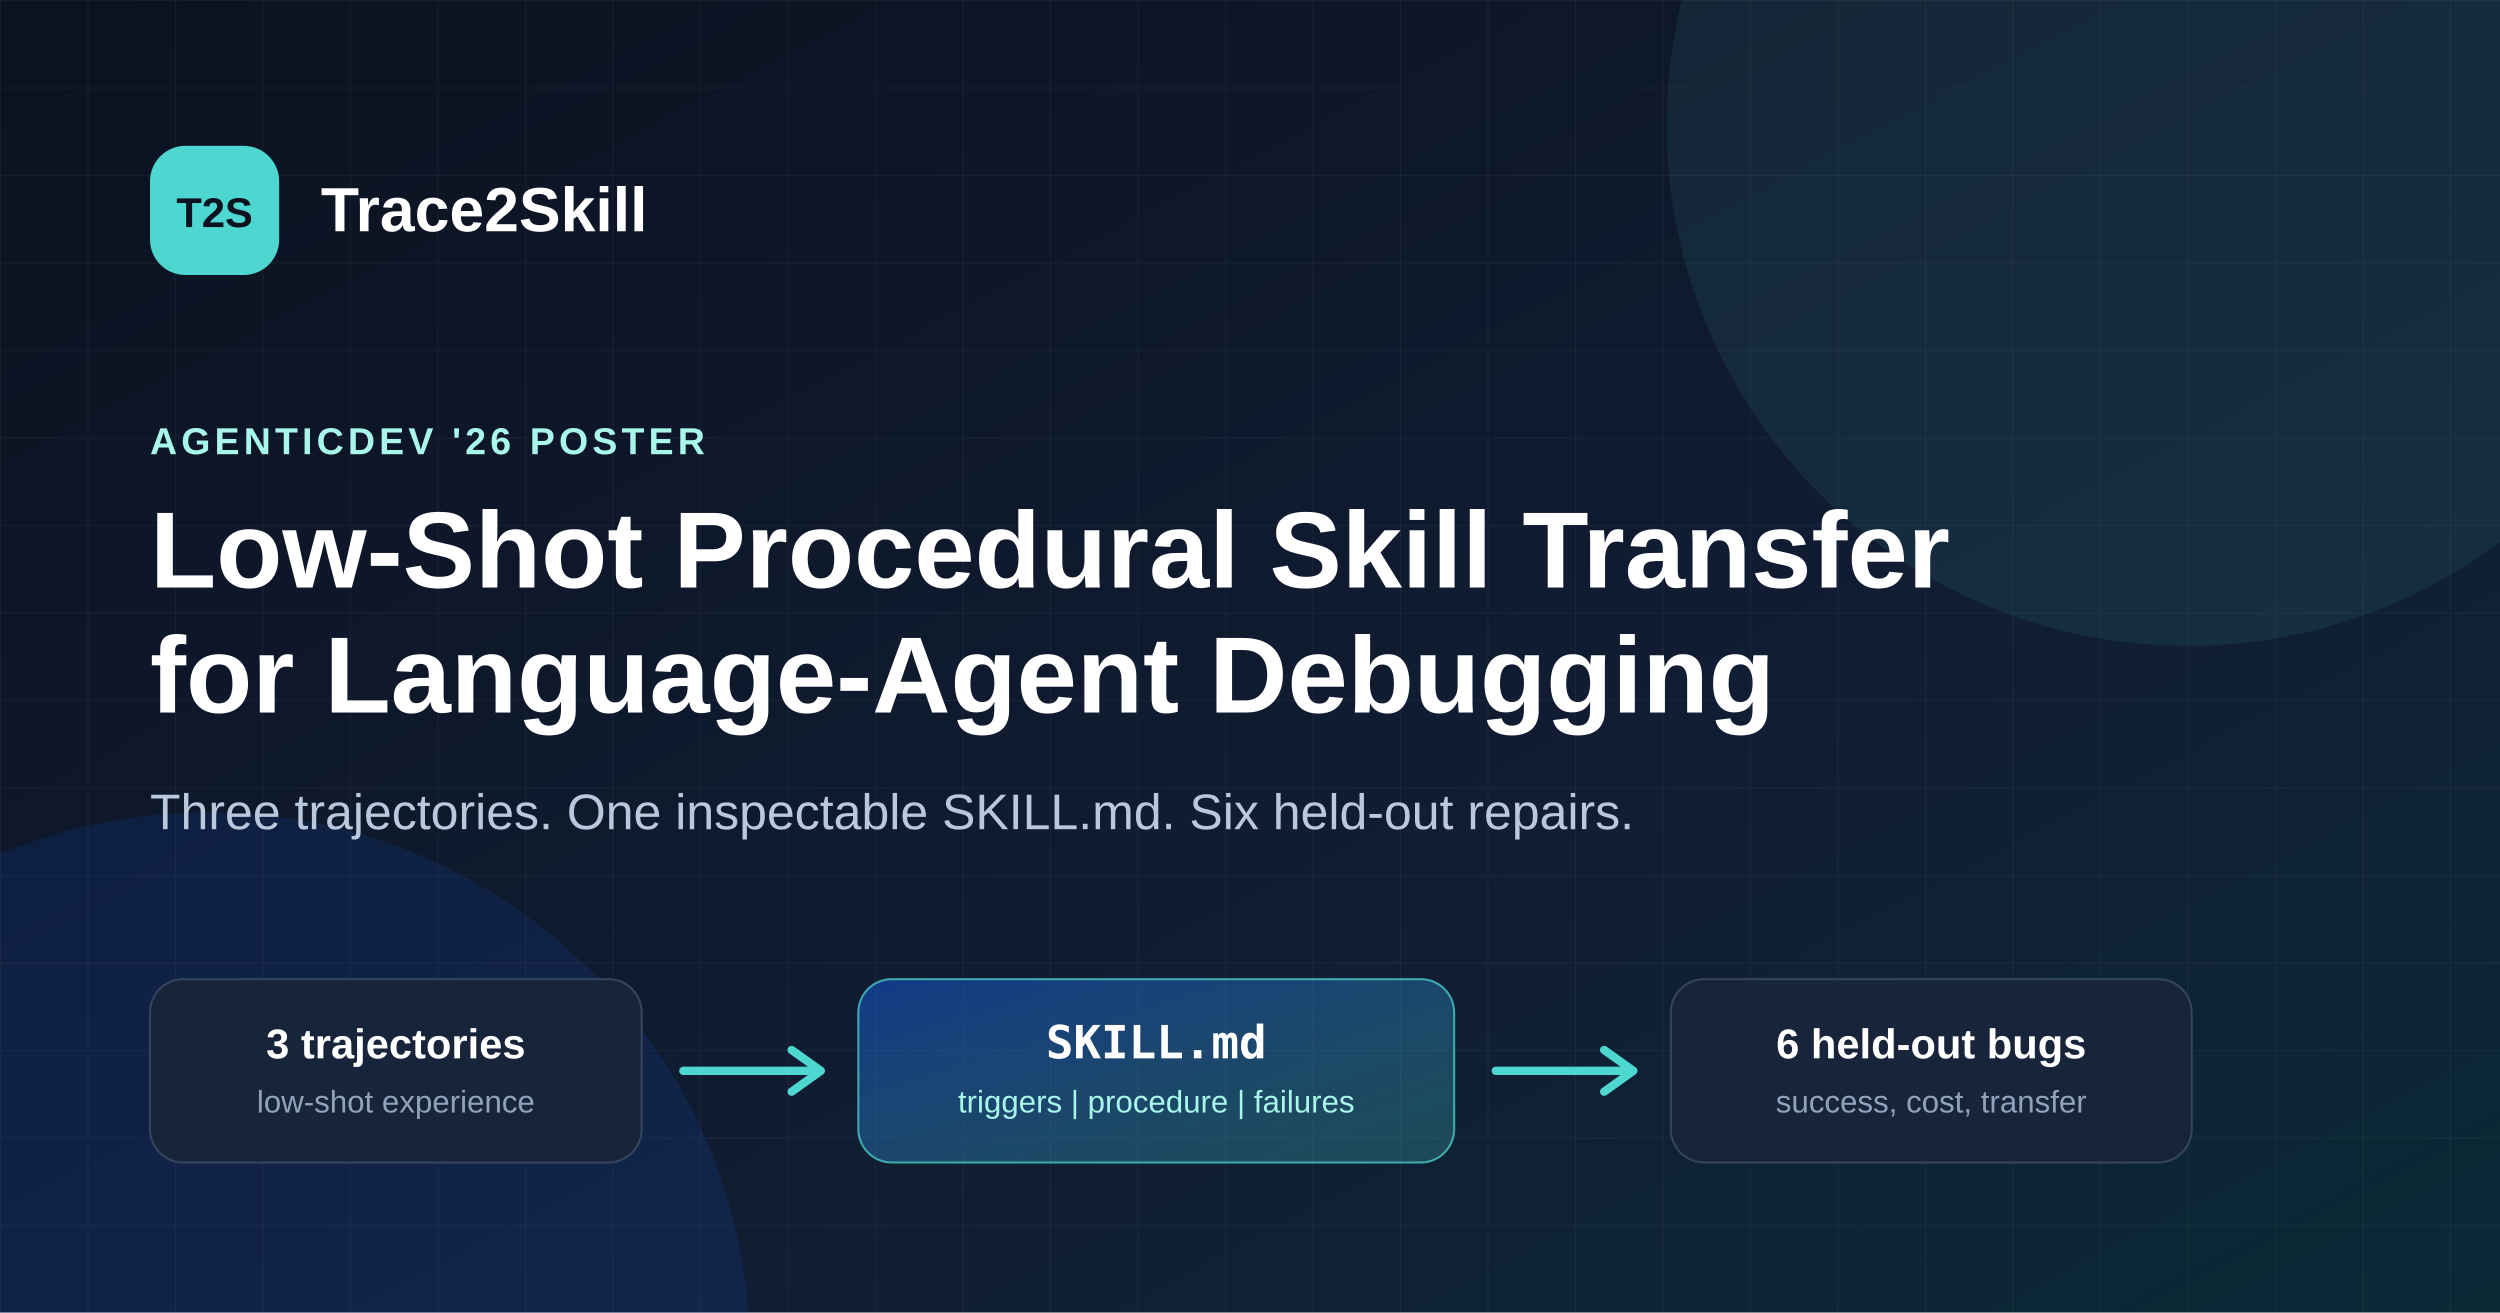
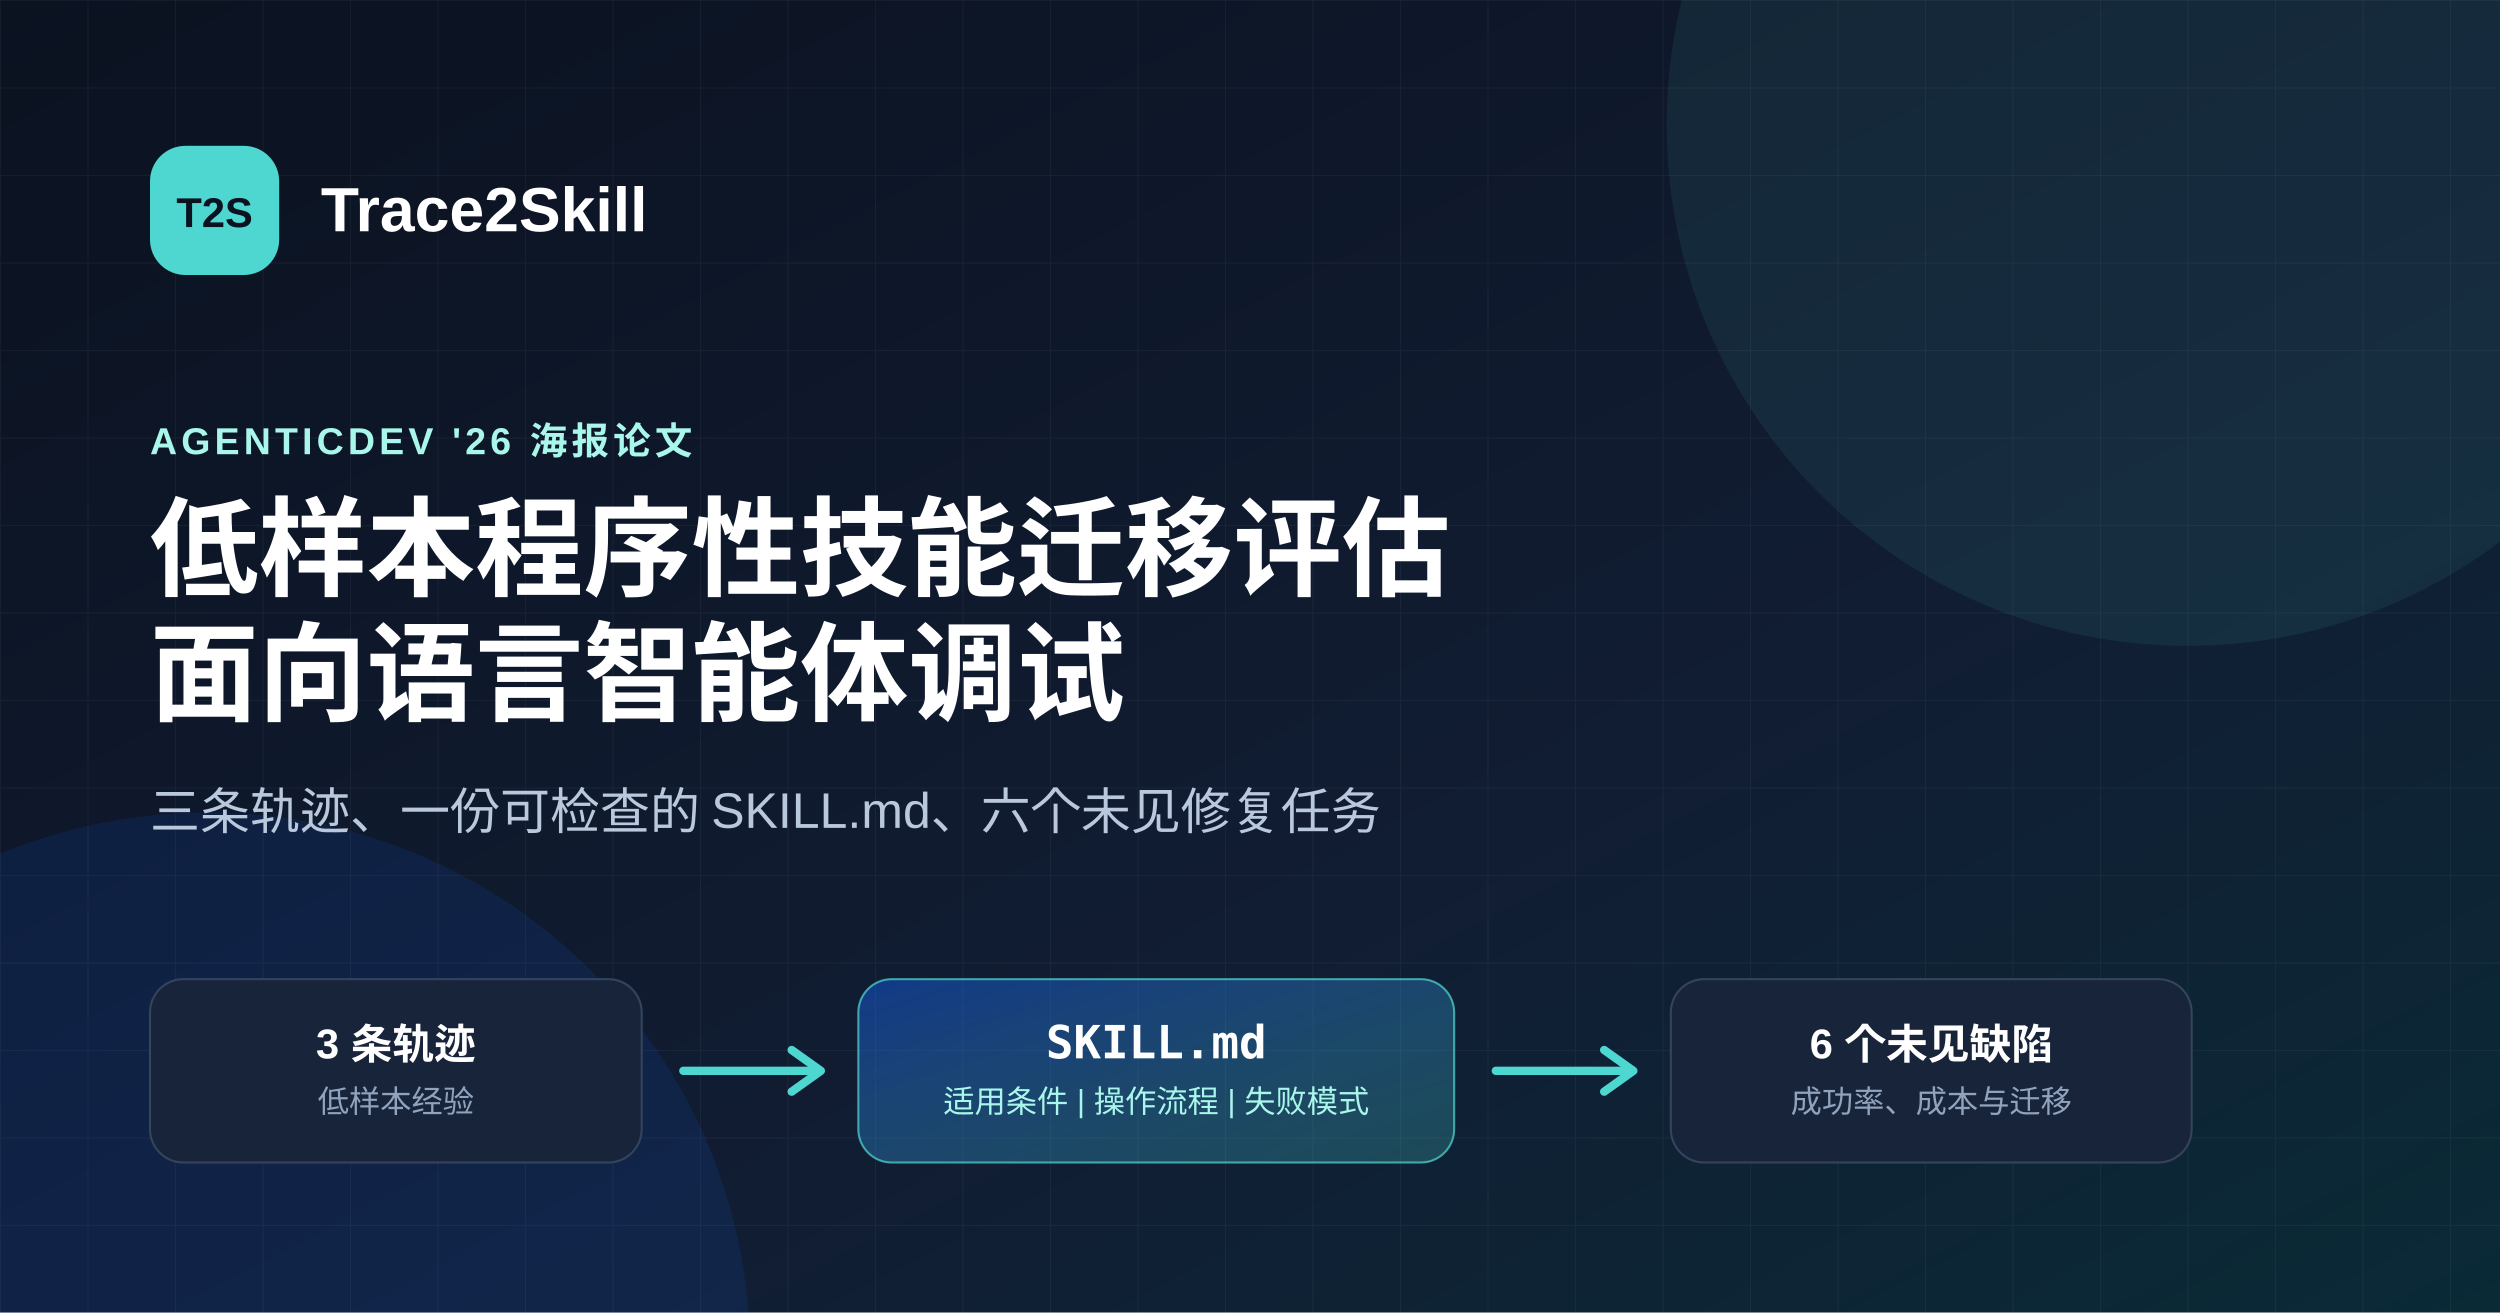
<svg xmlns="http://www.w3.org/2000/svg" width="1200" height="630" viewBox="0 0 1200 630" role="img" aria-labelledby="title desc">
  <defs>
    <linearGradient id="bg" x1="0" y1="0" x2="1" y2="1">
      <stop offset="0" stop-color="#0b1220" />
      <stop offset="0.62" stop-color="#111d33" />
      <stop offset="1" stop-color="#0a2a36" />
    </linearGradient>
    <linearGradient id="skill" x1="0" y1="0" x2="1" y2="1">
      <stop offset="0" stop-color="#1463ff" stop-opacity="0.42" />
      <stop offset="1" stop-color="#4ed7d0" stop-opacity="0.22" />
    </linearGradient>
    <pattern id="grid" width="42" height="42" patternUnits="userSpaceOnUse">
      <path d="M 42 0 L 0 0 0 42" fill="none" stroke="#ffffff" stroke-opacity="0.045" stroke-width="1" />
    </pattern>
  </defs>
  <rect width="1200" height="630" fill="url(#bg)" />
  <rect width="1200" height="630" fill="url(#grid)" />
  <circle cx="1050" cy="60" r="250" fill="#4ed7d0" opacity="0.08" />
  <circle cx="100" cy="650" r="260" fill="#1463ff" opacity="0.11" />
  <g transform="translate(72 70)">
    <rect width="62" height="62" rx="17" fill="#4ed7d0" />
    <text x="31" y="39" text-anchor="middle" fill="#0b1220" font-family="Arial, Helvetica, sans-serif" font-size="20" font-weight="800">T2S</text>
    <text x="82" y="41" fill="#ffffff" font-family="Arial, Helvetica, sans-serif" font-size="30" font-weight="750">Trace2Skill</text>
  </g>
-   <text x="72" y="218" fill="#a9f6ea" font-family="Arial, Helvetica, sans-serif" font-size="18" font-weight="700" letter-spacing="2">AGENTICDEV '26 POSTER</text>
-   <text x="72" y="282" fill="#ffffff" font-family="Arial, Helvetica, sans-serif" font-size="52" font-weight="760">Low-Shot Procedural Skill Transfer</text>
-   <text x="72" y="342" fill="#ffffff" font-family="Arial, Helvetica, sans-serif" font-size="52" font-weight="760">for Language-Agent Debugging</text>
-   <text x="72" y="398" fill="#b9c8dc" font-family="Arial, Helvetica, sans-serif" font-size="24">Three trajectories. One inspectable SKILL.md. Six held-out repairs.</text>
-   <g transform="translate(72 470)" font-family="Arial, Helvetica, sans-serif">
+   <text x="72" y="218" fill="#a9f6ea" font-family="Microsoft YaHei, PingFang SC, Arial, sans-serif" font-size="18" font-weight="700" letter-spacing="2">AGENTICDEV '26 海报论文</text>
+   <text x="72" y="282" fill="#ffffff" font-family="Microsoft YaHei, PingFang SC, Arial, sans-serif" font-size="52" font-weight="760">低样本程序性技能迁移评估</text>
+   <text x="72" y="342" fill="#ffffff" font-family="Microsoft YaHei, PingFang SC, Arial, sans-serif" font-size="52" font-weight="760">面向语言智能体调试</text>
+   <text x="72" y="398" fill="#b9c8dc" font-family="Microsoft YaHei, PingFang SC, Arial, sans-serif" font-size="24">三条轨迹、一份可检查的 SKILL.md、六个未见修复任务</text>
+   <g transform="translate(72 470)" font-family="Microsoft YaHei, PingFang SC, Arial, sans-serif">
    <g>
      <rect width="236" height="88" rx="16" fill="#17243a" stroke="#34445d" />
-       <text x="118" y="38" text-anchor="middle" fill="#ffffff" font-size="20" font-weight="700">3 trajectories</text>
-       <text x="118" y="64" text-anchor="middle" fill="#91a3bc" font-size="15">low-shot experience</text>
+       <text x="118" y="38" text-anchor="middle" fill="#ffffff" font-size="20" font-weight="700">3 条轨迹</text>
+       <text x="118" y="64" text-anchor="middle" fill="#91a3bc" font-size="15">低样本经验</text>
    </g>
    <path d="M256 44 H318" stroke="#4ed7d0" stroke-width="4" stroke-linecap="round" />
    <path d="M308 34 L322 44 L308 54" fill="none" stroke="#4ed7d0" stroke-width="4" stroke-linecap="round" stroke-linejoin="round" />
    <g transform="translate(340)">
      <rect width="286" height="88" rx="16" fill="url(#skill)" stroke="#4ed7d0" stroke-opacity="0.72" />
      <text x="143" y="38" text-anchor="middle" fill="#ffffff" font-family="Consolas, monospace" font-size="22" font-weight="700">SKILL.md</text>
-       <text x="143" y="64" text-anchor="middle" fill="#a9f6ea" font-size="15">triggers | procedure | failures</text>
+       <text x="143" y="64" text-anchor="middle" fill="#a9f6ea" font-size="15">适用条件 | 操作流程 | 失败模式</text>
    </g>
    <path d="M646 44 H708" stroke="#4ed7d0" stroke-width="4" stroke-linecap="round" />
    <path d="M698 34 L712 44 L698 54" fill="none" stroke="#4ed7d0" stroke-width="4" stroke-linecap="round" stroke-linejoin="round" />
    <g transform="translate(730)">
      <rect width="250" height="88" rx="16" fill="#17243a" stroke="#34445d" />
-       <text x="125" y="38" text-anchor="middle" fill="#ffffff" font-size="20" font-weight="700">6 held-out bugs</text>
-       <text x="125" y="64" text-anchor="middle" fill="#91a3bc" font-size="15">success, cost, transfer</text>
+       <text x="125" y="38" text-anchor="middle" fill="#ffffff" font-size="20" font-weight="700">6 个未见缺陷</text>
+       <text x="125" y="64" text-anchor="middle" fill="#91a3bc" font-size="15">成功率、成本与迁移</text>
    </g>
  </g>
</svg>
